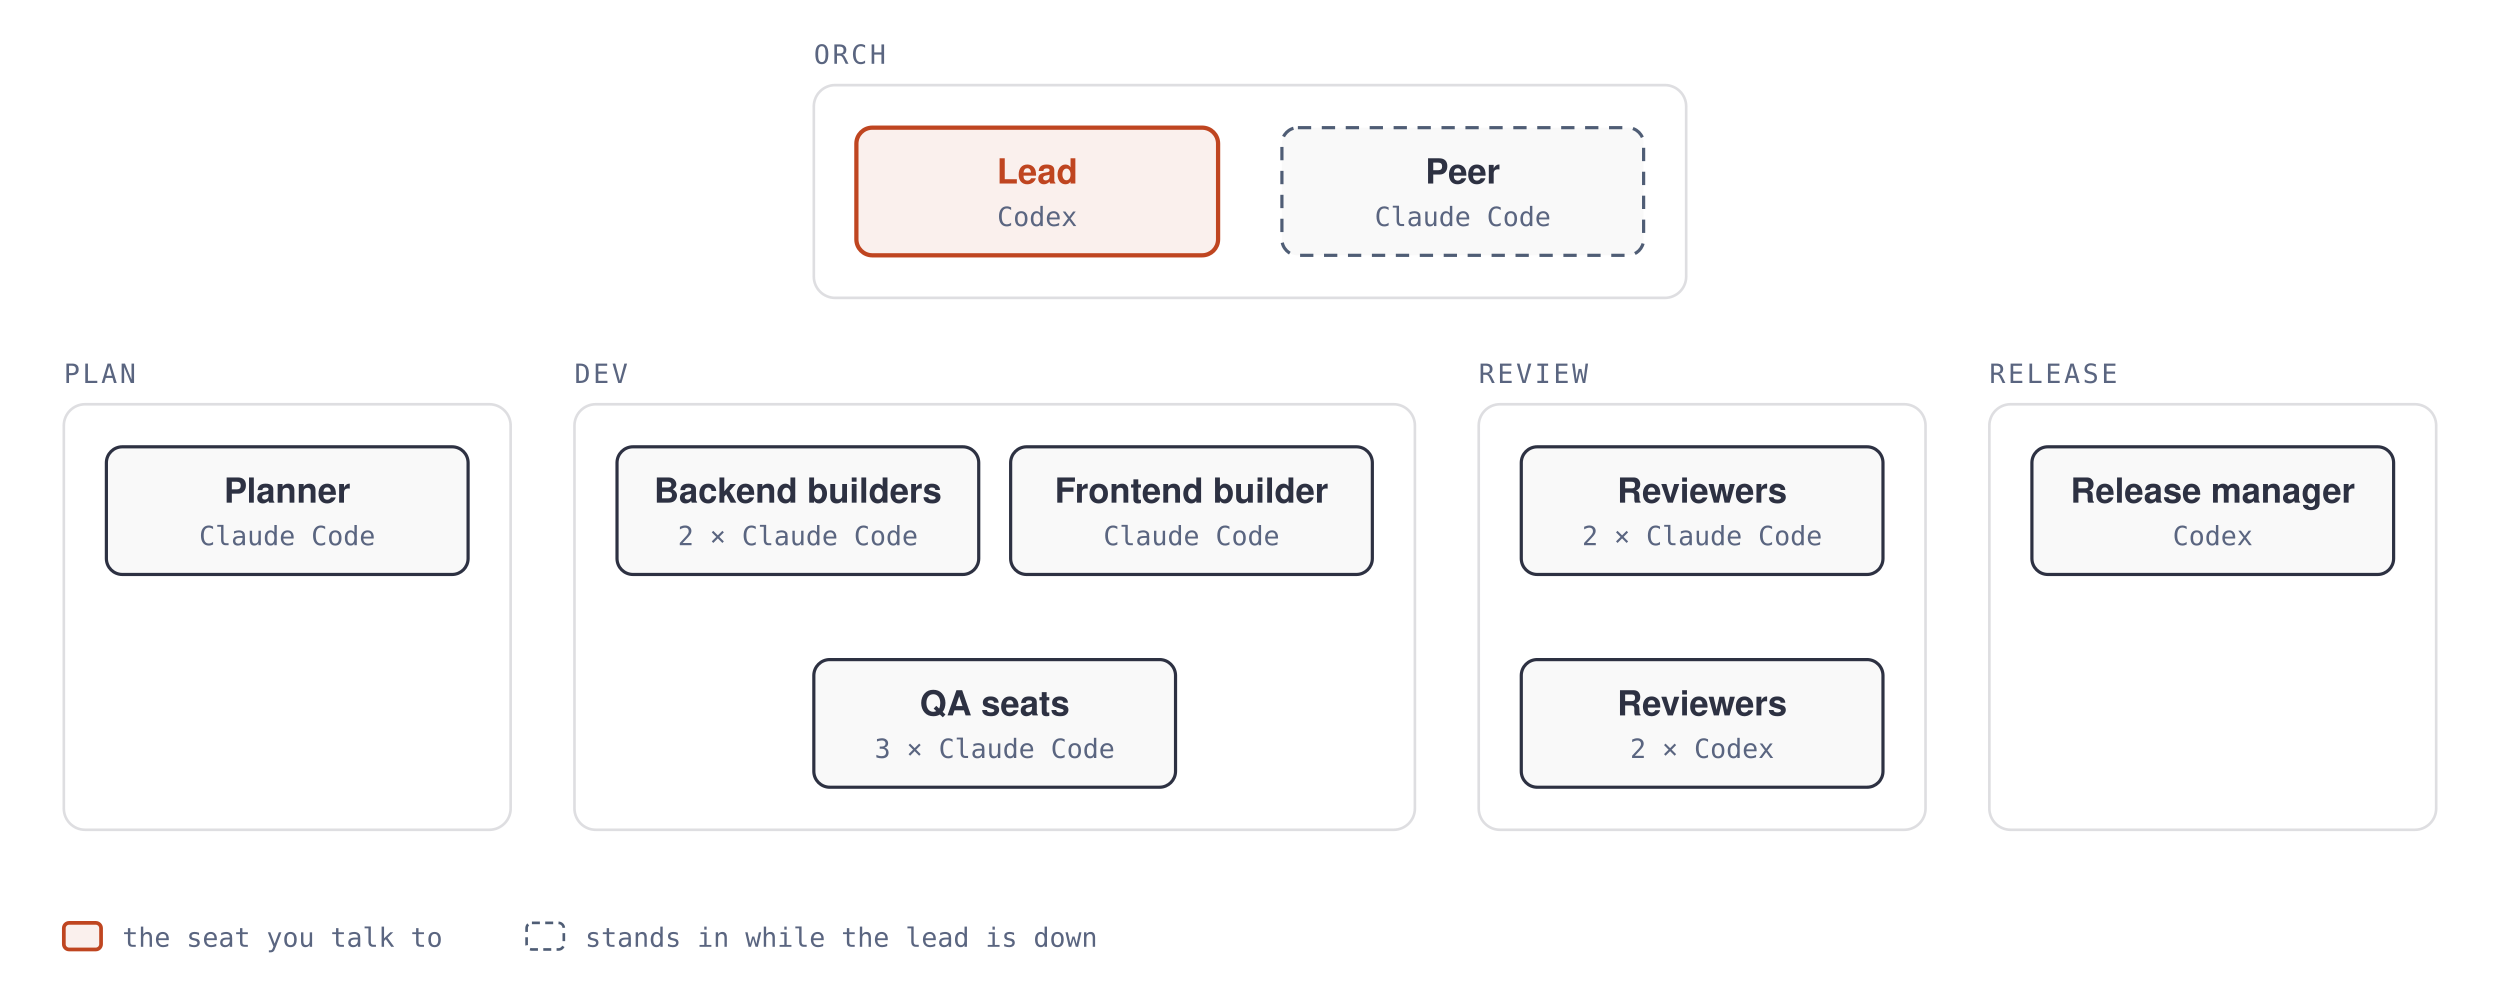
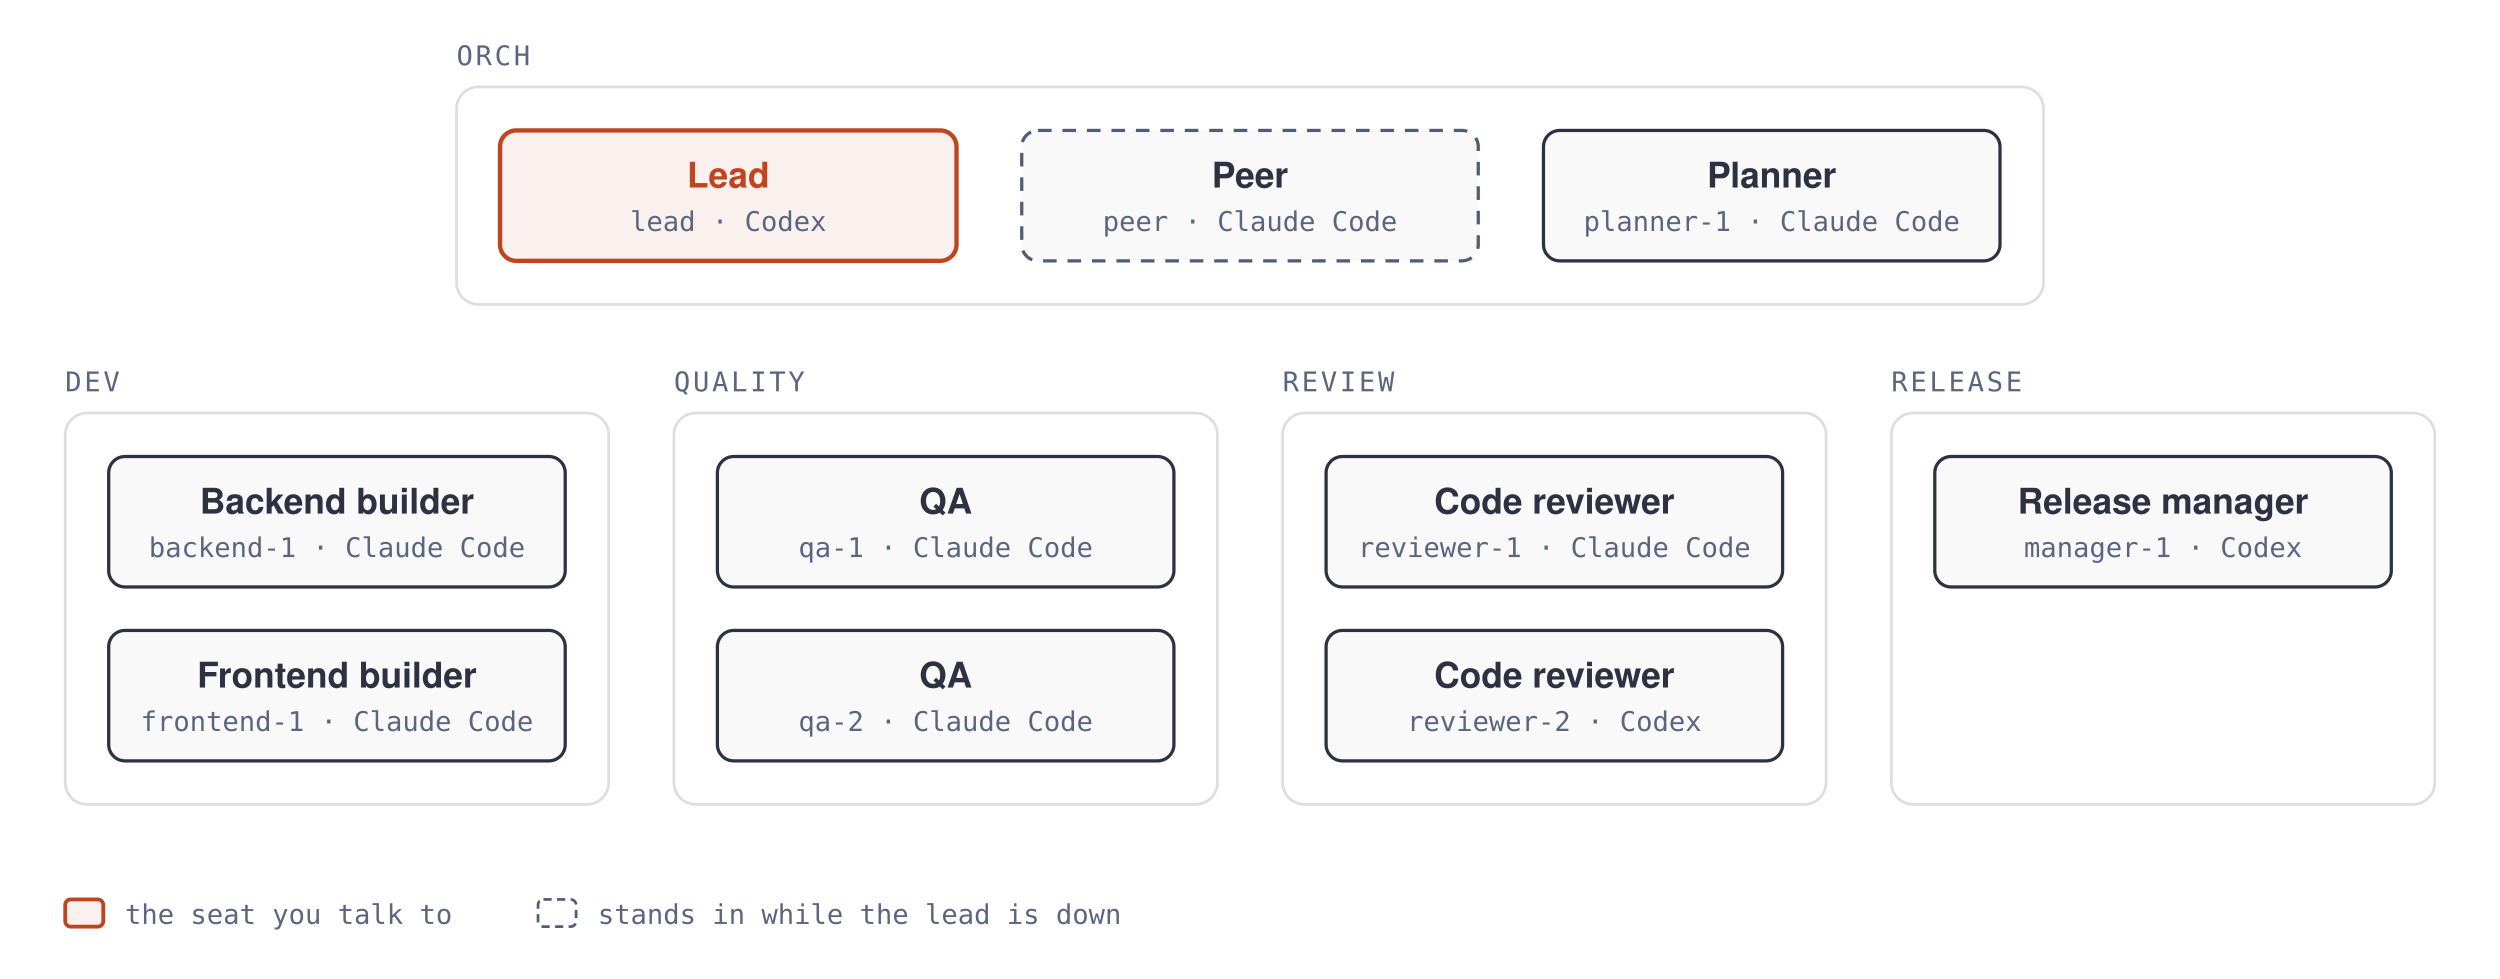
- <svg xmlns="http://www.w3.org/2000/svg" viewBox="0 0 940 376" width="940" height="376" role="img" aria-labelledby="seats-title seats-desc">
+ <svg xmlns="http://www.w3.org/2000/svg" viewBox="0 0 920 360" width="920" height="360" role="img" aria-labelledby="seats-title seats-desc">
  <defs>
    <marker id="seats-arrow-muted" viewBox="0 0 10 10" refX="9" refY="5" markerWidth="7" markerHeight="7" orient="auto-start-reverse">
      <path d="M0,1 L9,5 L0,9 z" fill="#4f5d75" />
    </marker>
    <marker id="seats-arrow-accent" viewBox="0 0 10 10" refX="9" refY="5" markerWidth="7" markerHeight="7" orient="auto-start-reverse">
      <path d="M0,1 L9,5 L0,9 z" fill="#bf4520" />
    </marker>
  </defs>
-   <rect x="748" y="152" width="168" height="160" rx="8" fill="none" stroke="rgba(45,49,66,0.16)" stroke-width="1" />
-   <rect x="556" y="152" width="168" height="160" rx="8" fill="none" stroke="rgba(45,49,66,0.16)" stroke-width="1" />
-   <rect x="216" y="152" width="316" height="160" rx="8" fill="none" stroke="rgba(45,49,66,0.16)" stroke-width="1" />
-   <rect x="24" y="152" width="168" height="160" rx="8" fill="none" stroke="rgba(45,49,66,0.16)" stroke-width="1" />
-   <rect x="306" y="32" width="328" height="80" rx="8" fill="none" stroke="rgba(45,49,66,0.16)" stroke-width="1" />
-   <text x="306" y="24" font-family="'Geist Mono', ui-monospace, SFMono-Regular, Menlo, Consolas, monospace" font-size="10" font-weight="400" fill="#5a6580" text-anchor="start" letter-spacing="1">ORCH</text>
-   <rect x="322" y="48" width="136" height="48" rx="6" fill="rgba(191,69,32,0.08)" stroke="#bf4520" stroke-width="1.6" />
-   <text x="390" y="69" font-family="Geist, system-ui, -apple-system, 'Segoe UI', Helvetica, Arial, sans-serif" font-size="13" font-weight="600" fill="#bf4520" text-anchor="middle">Lead</text>
-   <text x="390" y="85" font-family="'Geist Mono', ui-monospace, SFMono-Regular, Menlo, Consolas, monospace" font-size="10" font-weight="400" fill="#5a6580" text-anchor="middle">Codex</text>
-   <rect x="482" y="48" width="136" height="48" rx="6" fill="rgba(45,49,66,0.03)" stroke="#4f5d75" stroke-width="1.2" stroke-dasharray="5,4" />
-   <text x="550" y="69" font-family="Geist, system-ui, -apple-system, 'Segoe UI', Helvetica, Arial, sans-serif" font-size="13" font-weight="600" fill="#2d3142" text-anchor="middle">Peer</text>
-   <text x="550" y="85" font-family="'Geist Mono', ui-monospace, SFMono-Regular, Menlo, Consolas, monospace" font-size="10" font-weight="400" fill="#5a6580" text-anchor="middle">Claude Code</text>
-   <text x="24" y="144" font-family="'Geist Mono', ui-monospace, SFMono-Regular, Menlo, Consolas, monospace" font-size="10" font-weight="400" fill="#5a6580" text-anchor="start" letter-spacing="1">PLAN</text>
-   <text x="216" y="144" font-family="'Geist Mono', ui-monospace, SFMono-Regular, Menlo, Consolas, monospace" font-size="10" font-weight="400" fill="#5a6580" text-anchor="start" letter-spacing="1">DEV</text>
-   <text x="556" y="144" font-family="'Geist Mono', ui-monospace, SFMono-Regular, Menlo, Consolas, monospace" font-size="10" font-weight="400" fill="#5a6580" text-anchor="start" letter-spacing="1">REVIEW</text>
-   <text x="748" y="144" font-family="'Geist Mono', ui-monospace, SFMono-Regular, Menlo, Consolas, monospace" font-size="10" font-weight="400" fill="#5a6580" text-anchor="start" letter-spacing="1">RELEASE</text>
-   <rect x="40" y="168" width="136" height="48" rx="6" fill="rgba(45,49,66,0.03)" stroke="#2d3142" stroke-width="1.2" />
-   <text x="108" y="189" font-family="Geist, system-ui, -apple-system, 'Segoe UI', Helvetica, Arial, sans-serif" font-size="13" font-weight="600" fill="#2d3142" text-anchor="middle">Planner</text>
-   <text x="108" y="205" font-family="'Geist Mono', ui-monospace, SFMono-Regular, Menlo, Consolas, monospace" font-size="10" font-weight="400" fill="#5a6580" text-anchor="middle">Claude Code</text>
-   <rect x="232" y="168" width="136" height="48" rx="6" fill="rgba(45,49,66,0.03)" stroke="#2d3142" stroke-width="1.2" />
-   <text x="300" y="189" font-family="Geist, system-ui, -apple-system, 'Segoe UI', Helvetica, Arial, sans-serif" font-size="13" font-weight="600" fill="#2d3142" text-anchor="middle">Backend builders</text>
-   <text x="300" y="205" font-family="'Geist Mono', ui-monospace, SFMono-Regular, Menlo, Consolas, monospace" font-size="10" font-weight="400" fill="#5a6580" text-anchor="middle">2 × Claude Code</text>
-   <rect x="380" y="168" width="136" height="48" rx="6" fill="rgba(45,49,66,0.03)" stroke="#2d3142" stroke-width="1.2" />
-   <text x="448" y="189" font-family="Geist, system-ui, -apple-system, 'Segoe UI', Helvetica, Arial, sans-serif" font-size="13" font-weight="600" fill="#2d3142" text-anchor="middle">Frontend builder</text>
-   <text x="448" y="205" font-family="'Geist Mono', ui-monospace, SFMono-Regular, Menlo, Consolas, monospace" font-size="10" font-weight="400" fill="#5a6580" text-anchor="middle">Claude Code</text>
-   <rect x="306" y="248" width="136" height="48" rx="6" fill="rgba(45,49,66,0.03)" stroke="#2d3142" stroke-width="1.2" />
-   <text x="374" y="269" font-family="Geist, system-ui, -apple-system, 'Segoe UI', Helvetica, Arial, sans-serif" font-size="13" font-weight="600" fill="#2d3142" text-anchor="middle">QA seats</text>
-   <text x="374" y="285" font-family="'Geist Mono', ui-monospace, SFMono-Regular, Menlo, Consolas, monospace" font-size="10" font-weight="400" fill="#5a6580" text-anchor="middle">3 × Claude Code</text>
-   <rect x="572" y="168" width="136" height="48" rx="6" fill="rgba(45,49,66,0.03)" stroke="#2d3142" stroke-width="1.2" />
-   <text x="640" y="189" font-family="Geist, system-ui, -apple-system, 'Segoe UI', Helvetica, Arial, sans-serif" font-size="13" font-weight="600" fill="#2d3142" text-anchor="middle">Reviewers</text>
-   <text x="640" y="205" font-family="'Geist Mono', ui-monospace, SFMono-Regular, Menlo, Consolas, monospace" font-size="10" font-weight="400" fill="#5a6580" text-anchor="middle">2 × Claude Code</text>
-   <rect x="572" y="248" width="136" height="48" rx="6" fill="rgba(45,49,66,0.03)" stroke="#2d3142" stroke-width="1.2" />
-   <text x="640" y="269" font-family="Geist, system-ui, -apple-system, 'Segoe UI', Helvetica, Arial, sans-serif" font-size="13" font-weight="600" fill="#2d3142" text-anchor="middle">Reviewers</text>
-   <text x="640" y="285" font-family="'Geist Mono', ui-monospace, SFMono-Regular, Menlo, Consolas, monospace" font-size="10" font-weight="400" fill="#5a6580" text-anchor="middle">2 × Codex</text>
-   <rect x="764" y="168" width="136" height="48" rx="6" fill="rgba(45,49,66,0.03)" stroke="#2d3142" stroke-width="1.2" />
-   <text x="832" y="189" font-family="Geist, system-ui, -apple-system, 'Segoe UI', Helvetica, Arial, sans-serif" font-size="13" font-weight="600" fill="#2d3142" text-anchor="middle">Release manager</text>
-   <text x="832" y="205" font-family="'Geist Mono', ui-monospace, SFMono-Regular, Menlo, Consolas, monospace" font-size="10" font-weight="400" fill="#5a6580" text-anchor="middle">Codex</text>
-   <rect x="24" y="347" width="14" height="10" rx="2" fill="rgba(191,69,32,0.08)" stroke="#bf4520" stroke-width="1.4" />
-   <text x="46" y="356" font-family="'Geist Mono', ui-monospace, SFMono-Regular, Menlo, Consolas, monospace" font-size="10" fill="#5a6580">the seat you talk to</text>
-   <rect x="198.0" y="347" width="14" height="10" rx="2" fill="none" stroke="#4f5d75" stroke-dasharray="3,2" />
-   <text x="220.0" y="356" font-family="'Geist Mono', ui-monospace, SFMono-Regular, Menlo, Consolas, monospace" font-size="10" fill="#5a6580">stands in while the lead is down</text>
+   <rect x="696" y="152" width="200" height="144" rx="8" fill="none" stroke="rgba(45,49,66,0.16)" stroke-width="1" />
+   <rect x="472" y="152" width="200" height="144" rx="8" fill="none" stroke="rgba(45,49,66,0.16)" stroke-width="1" />
+   <rect x="248" y="152" width="200" height="144" rx="8" fill="none" stroke="rgba(45,49,66,0.16)" stroke-width="1" />
+   <rect x="24" y="152" width="200" height="144" rx="8" fill="none" stroke="rgba(45,49,66,0.16)" stroke-width="1" />
+   <rect x="168" y="32" width="584" height="80" rx="8" fill="none" stroke="rgba(45,49,66,0.16)" stroke-width="1" />
+   <text x="168" y="24" font-family="'Geist Mono', ui-monospace, SFMono-Regular, Menlo, Consolas, monospace" font-size="10" font-weight="400" fill="#5a6580" text-anchor="start" letter-spacing="1">ORCH</text>
+   <rect x="184" y="48" width="168" height="48" rx="6" fill="rgba(191,69,32,0.08)" stroke="#bf4520" stroke-width="1.6" />
+   <text x="268" y="69" font-family="Geist, system-ui, -apple-system, 'Segoe UI', Helvetica, Arial, sans-serif" font-size="13" font-weight="600" fill="#bf4520" text-anchor="middle">Lead</text>
+   <text x="268" y="85" font-family="'Geist Mono', ui-monospace, SFMono-Regular, Menlo, Consolas, monospace" font-size="10" font-weight="400" fill="#5a6580" text-anchor="middle">lead · Codex</text>
+   <rect x="376" y="48" width="168" height="48" rx="6" fill="rgba(45,49,66,0.03)" stroke="#4f5d75" stroke-width="1.2" stroke-dasharray="5,4" />
+   <text x="460" y="69" font-family="Geist, system-ui, -apple-system, 'Segoe UI', Helvetica, Arial, sans-serif" font-size="13" font-weight="600" fill="#2d3142" text-anchor="middle">Peer</text>
+   <text x="460" y="85" font-family="'Geist Mono', ui-monospace, SFMono-Regular, Menlo, Consolas, monospace" font-size="10" font-weight="400" fill="#5a6580" text-anchor="middle">peer · Claude Code</text>
+   <rect x="568" y="48" width="168" height="48" rx="6" fill="rgba(45,49,66,0.03)" stroke="#2d3142" stroke-width="1.2" />
+   <text x="652" y="69" font-family="Geist, system-ui, -apple-system, 'Segoe UI', Helvetica, Arial, sans-serif" font-size="13" font-weight="600" fill="#2d3142" text-anchor="middle">Planner</text>
+   <text x="652" y="85" font-family="'Geist Mono', ui-monospace, SFMono-Regular, Menlo, Consolas, monospace" font-size="10" font-weight="400" fill="#5a6580" text-anchor="middle">planner-1 · Claude Code</text>
+   <text x="24" y="144" font-family="'Geist Mono', ui-monospace, SFMono-Regular, Menlo, Consolas, monospace" font-size="10" font-weight="400" fill="#5a6580" text-anchor="start" letter-spacing="1">DEV</text>
+   <rect x="40" y="168" width="168" height="48" rx="6" fill="rgba(45,49,66,0.03)" stroke="#2d3142" stroke-width="1.2" />
+   <text x="124" y="189" font-family="Geist, system-ui, -apple-system, 'Segoe UI', Helvetica, Arial, sans-serif" font-size="13" font-weight="600" fill="#2d3142" text-anchor="middle">Backend builder</text>
+   <text x="124" y="205" font-family="'Geist Mono', ui-monospace, SFMono-Regular, Menlo, Consolas, monospace" font-size="10" font-weight="400" fill="#5a6580" text-anchor="middle">backend-1 · Claude Code</text>
+   <rect x="40" y="232" width="168" height="48" rx="6" fill="rgba(45,49,66,0.03)" stroke="#2d3142" stroke-width="1.2" />
+   <text x="124" y="253" font-family="Geist, system-ui, -apple-system, 'Segoe UI', Helvetica, Arial, sans-serif" font-size="13" font-weight="600" fill="#2d3142" text-anchor="middle">Frontend builder</text>
+   <text x="124" y="269" font-family="'Geist Mono', ui-monospace, SFMono-Regular, Menlo, Consolas, monospace" font-size="10" font-weight="400" fill="#5a6580" text-anchor="middle">frontend-1 · Claude Code</text>
+   <text x="248" y="144" font-family="'Geist Mono', ui-monospace, SFMono-Regular, Menlo, Consolas, monospace" font-size="10" font-weight="400" fill="#5a6580" text-anchor="start" letter-spacing="1">QUALITY</text>
+   <rect x="264" y="168" width="168" height="48" rx="6" fill="rgba(45,49,66,0.03)" stroke="#2d3142" stroke-width="1.2" />
+   <text x="348" y="189" font-family="Geist, system-ui, -apple-system, 'Segoe UI', Helvetica, Arial, sans-serif" font-size="13" font-weight="600" fill="#2d3142" text-anchor="middle">QA</text>
+   <text x="348" y="205" font-family="'Geist Mono', ui-monospace, SFMono-Regular, Menlo, Consolas, monospace" font-size="10" font-weight="400" fill="#5a6580" text-anchor="middle">qa-1 · Claude Code</text>
+   <rect x="264" y="232" width="168" height="48" rx="6" fill="rgba(45,49,66,0.03)" stroke="#2d3142" stroke-width="1.2" />
+   <text x="348" y="253" font-family="Geist, system-ui, -apple-system, 'Segoe UI', Helvetica, Arial, sans-serif" font-size="13" font-weight="600" fill="#2d3142" text-anchor="middle">QA</text>
+   <text x="348" y="269" font-family="'Geist Mono', ui-monospace, SFMono-Regular, Menlo, Consolas, monospace" font-size="10" font-weight="400" fill="#5a6580" text-anchor="middle">qa-2 · Claude Code</text>
+   <text x="472" y="144" font-family="'Geist Mono', ui-monospace, SFMono-Regular, Menlo, Consolas, monospace" font-size="10" font-weight="400" fill="#5a6580" text-anchor="start" letter-spacing="1">REVIEW</text>
+   <rect x="488" y="168" width="168" height="48" rx="6" fill="rgba(45,49,66,0.03)" stroke="#2d3142" stroke-width="1.2" />
+   <text x="572" y="189" font-family="Geist, system-ui, -apple-system, 'Segoe UI', Helvetica, Arial, sans-serif" font-size="13" font-weight="600" fill="#2d3142" text-anchor="middle">Code reviewer</text>
+   <text x="572" y="205" font-family="'Geist Mono', ui-monospace, SFMono-Regular, Menlo, Consolas, monospace" font-size="10" font-weight="400" fill="#5a6580" text-anchor="middle">reviewer-1 · Claude Code</text>
+   <rect x="488" y="232" width="168" height="48" rx="6" fill="rgba(45,49,66,0.03)" stroke="#2d3142" stroke-width="1.2" />
+   <text x="572" y="253" font-family="Geist, system-ui, -apple-system, 'Segoe UI', Helvetica, Arial, sans-serif" font-size="13" font-weight="600" fill="#2d3142" text-anchor="middle">Code reviewer</text>
+   <text x="572" y="269" font-family="'Geist Mono', ui-monospace, SFMono-Regular, Menlo, Consolas, monospace" font-size="10" font-weight="400" fill="#5a6580" text-anchor="middle">reviewer-2 · Codex</text>
+   <text x="696" y="144" font-family="'Geist Mono', ui-monospace, SFMono-Regular, Menlo, Consolas, monospace" font-size="10" font-weight="400" fill="#5a6580" text-anchor="start" letter-spacing="1">RELEASE</text>
+   <rect x="712" y="168" width="168" height="48" rx="6" fill="rgba(45,49,66,0.03)" stroke="#2d3142" stroke-width="1.2" />
+   <text x="796" y="189" font-family="Geist, system-ui, -apple-system, 'Segoe UI', Helvetica, Arial, sans-serif" font-size="13" font-weight="600" fill="#2d3142" text-anchor="middle">Release manager</text>
+   <text x="796" y="205" font-family="'Geist Mono', ui-monospace, SFMono-Regular, Menlo, Consolas, monospace" font-size="10" font-weight="400" fill="#5a6580" text-anchor="middle">manager-1 · Codex</text>
+   <rect x="24" y="331" width="14" height="10" rx="2" fill="rgba(191,69,32,0.08)" stroke="#bf4520" stroke-width="1.4" />
+   <text x="46" y="340" font-family="'Geist Mono', ui-monospace, SFMono-Regular, Menlo, Consolas, monospace" font-size="10" fill="#5a6580">the seat you talk to</text>
+   <rect x="198.0" y="331" width="14" height="10" rx="2" fill="none" stroke="#4f5d75" stroke-dasharray="3,2" />
+   <text x="220.0" y="340" font-family="'Geist Mono', ui-monospace, SFMono-Regular, Menlo, Consolas, monospace" font-size="10" fill="#5a6580">stands in while the lead is down</text>
</svg>
